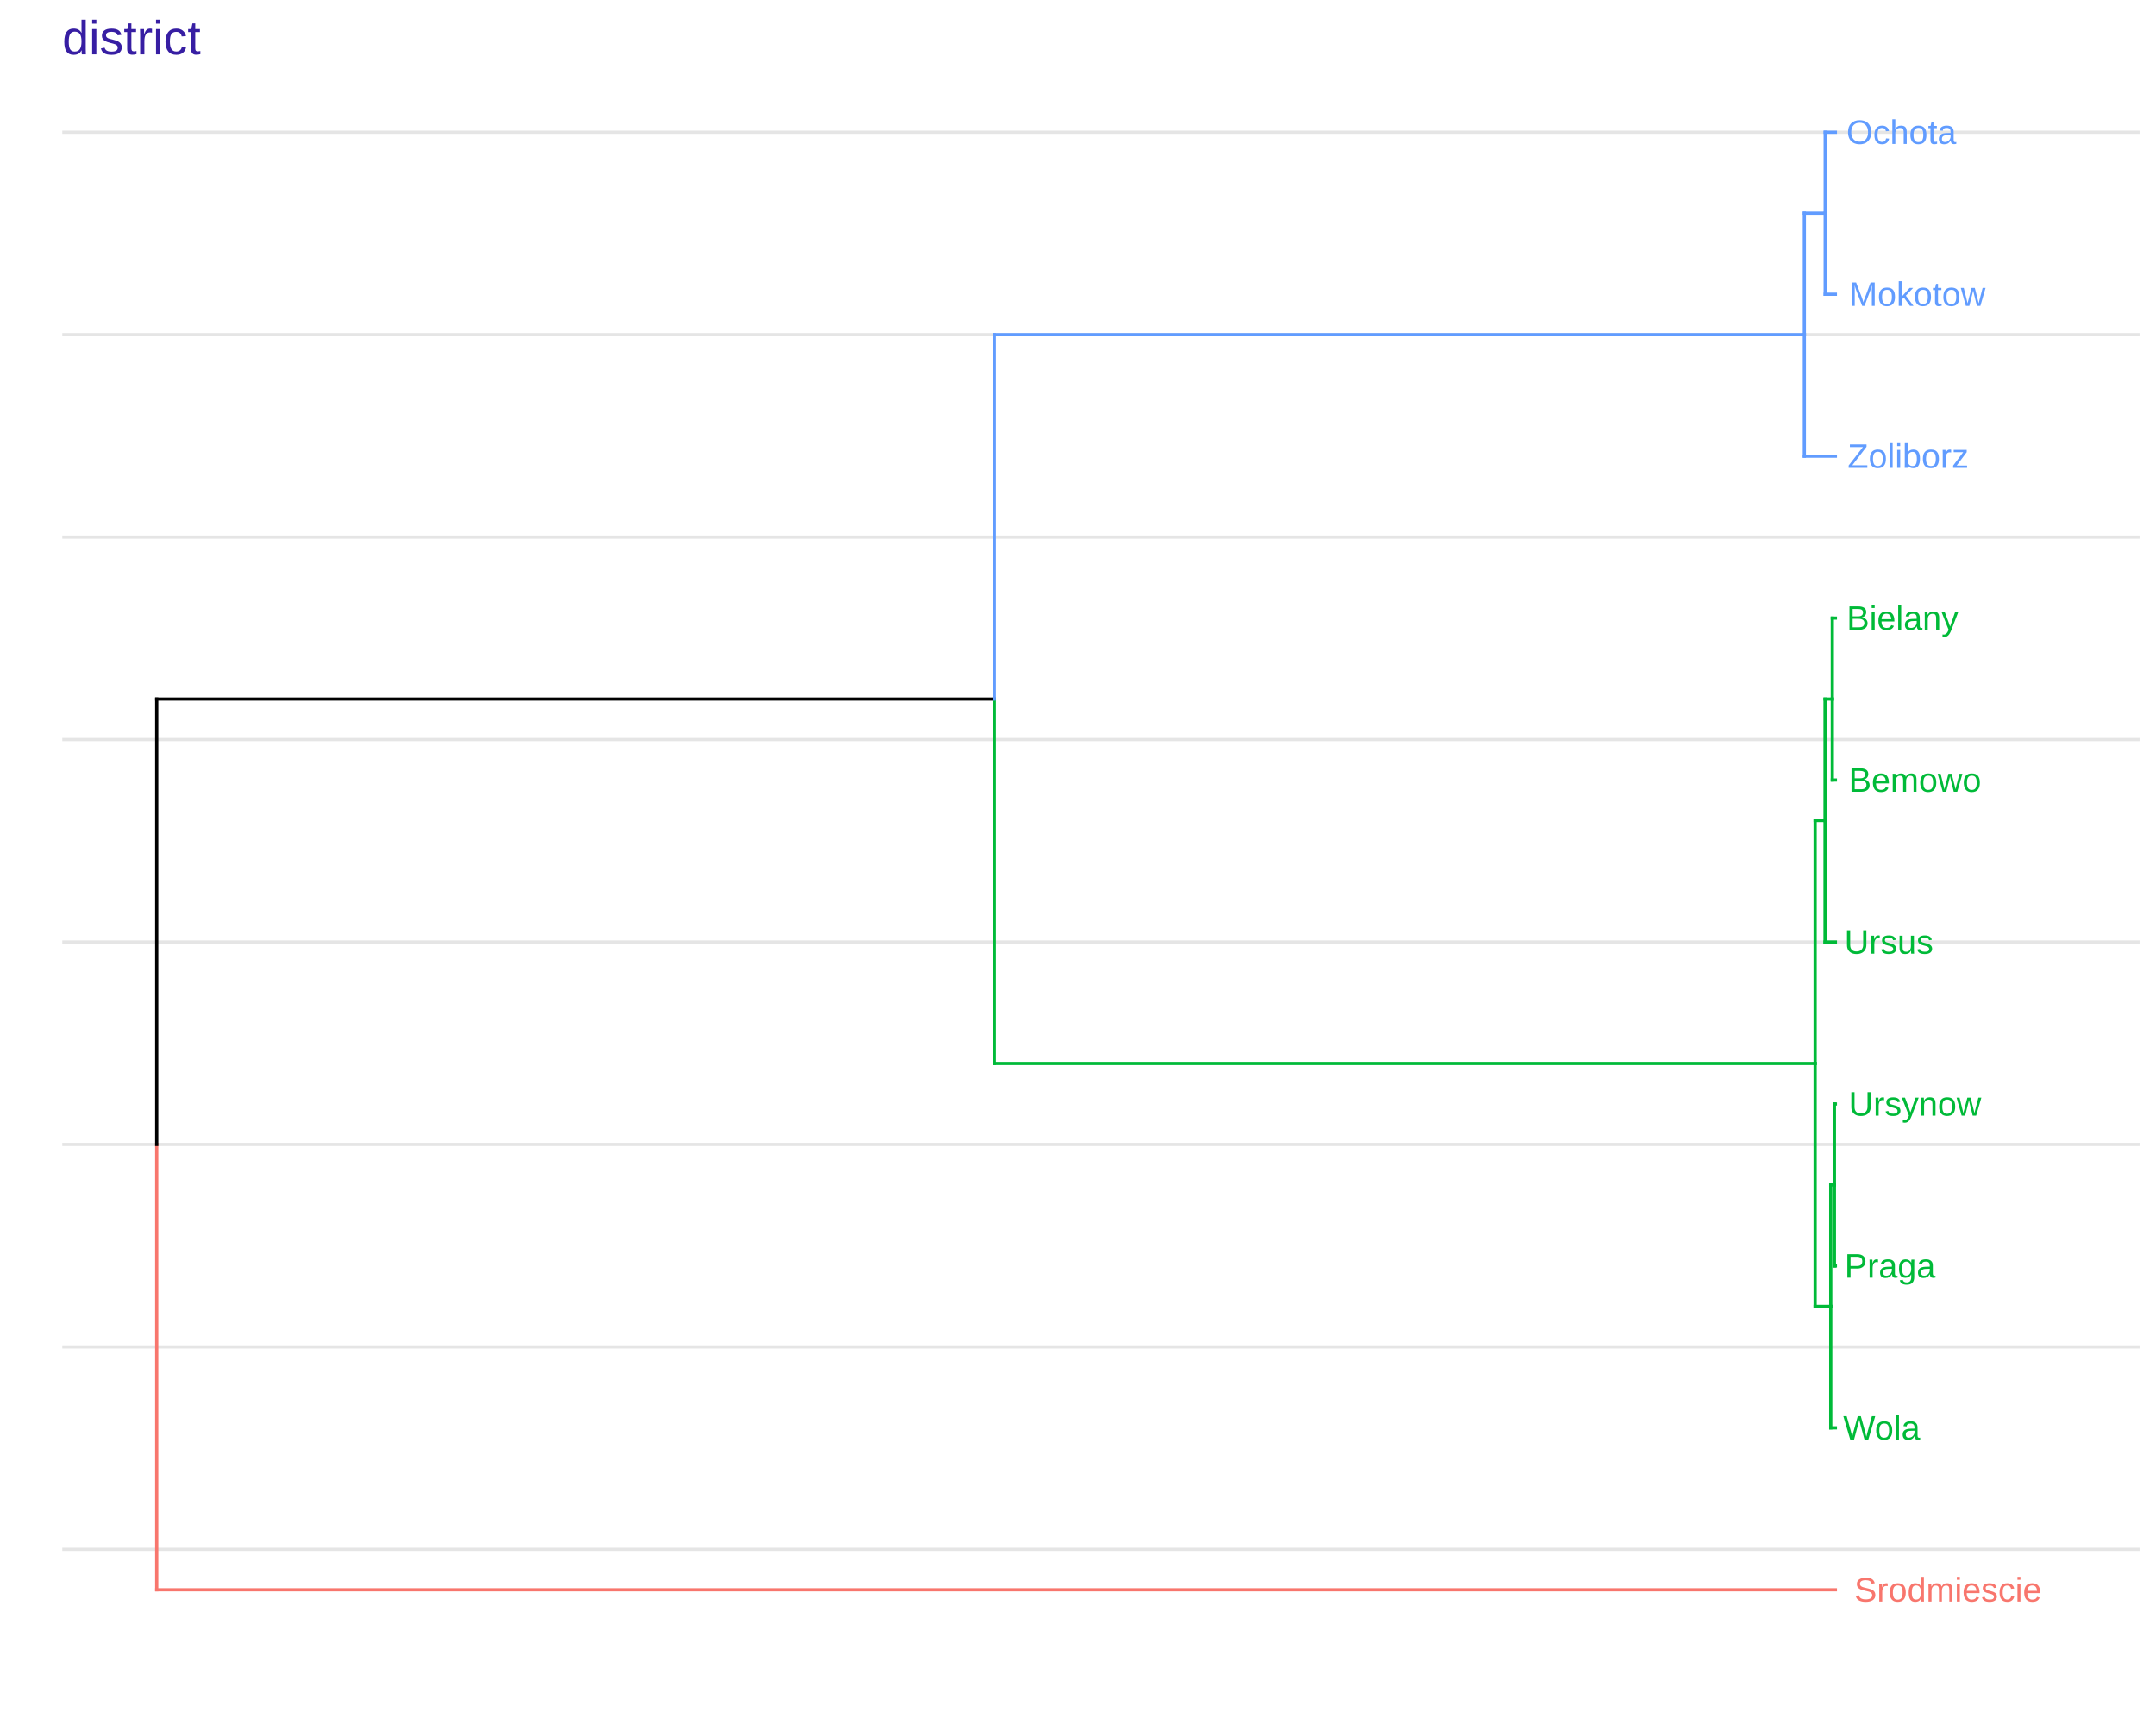
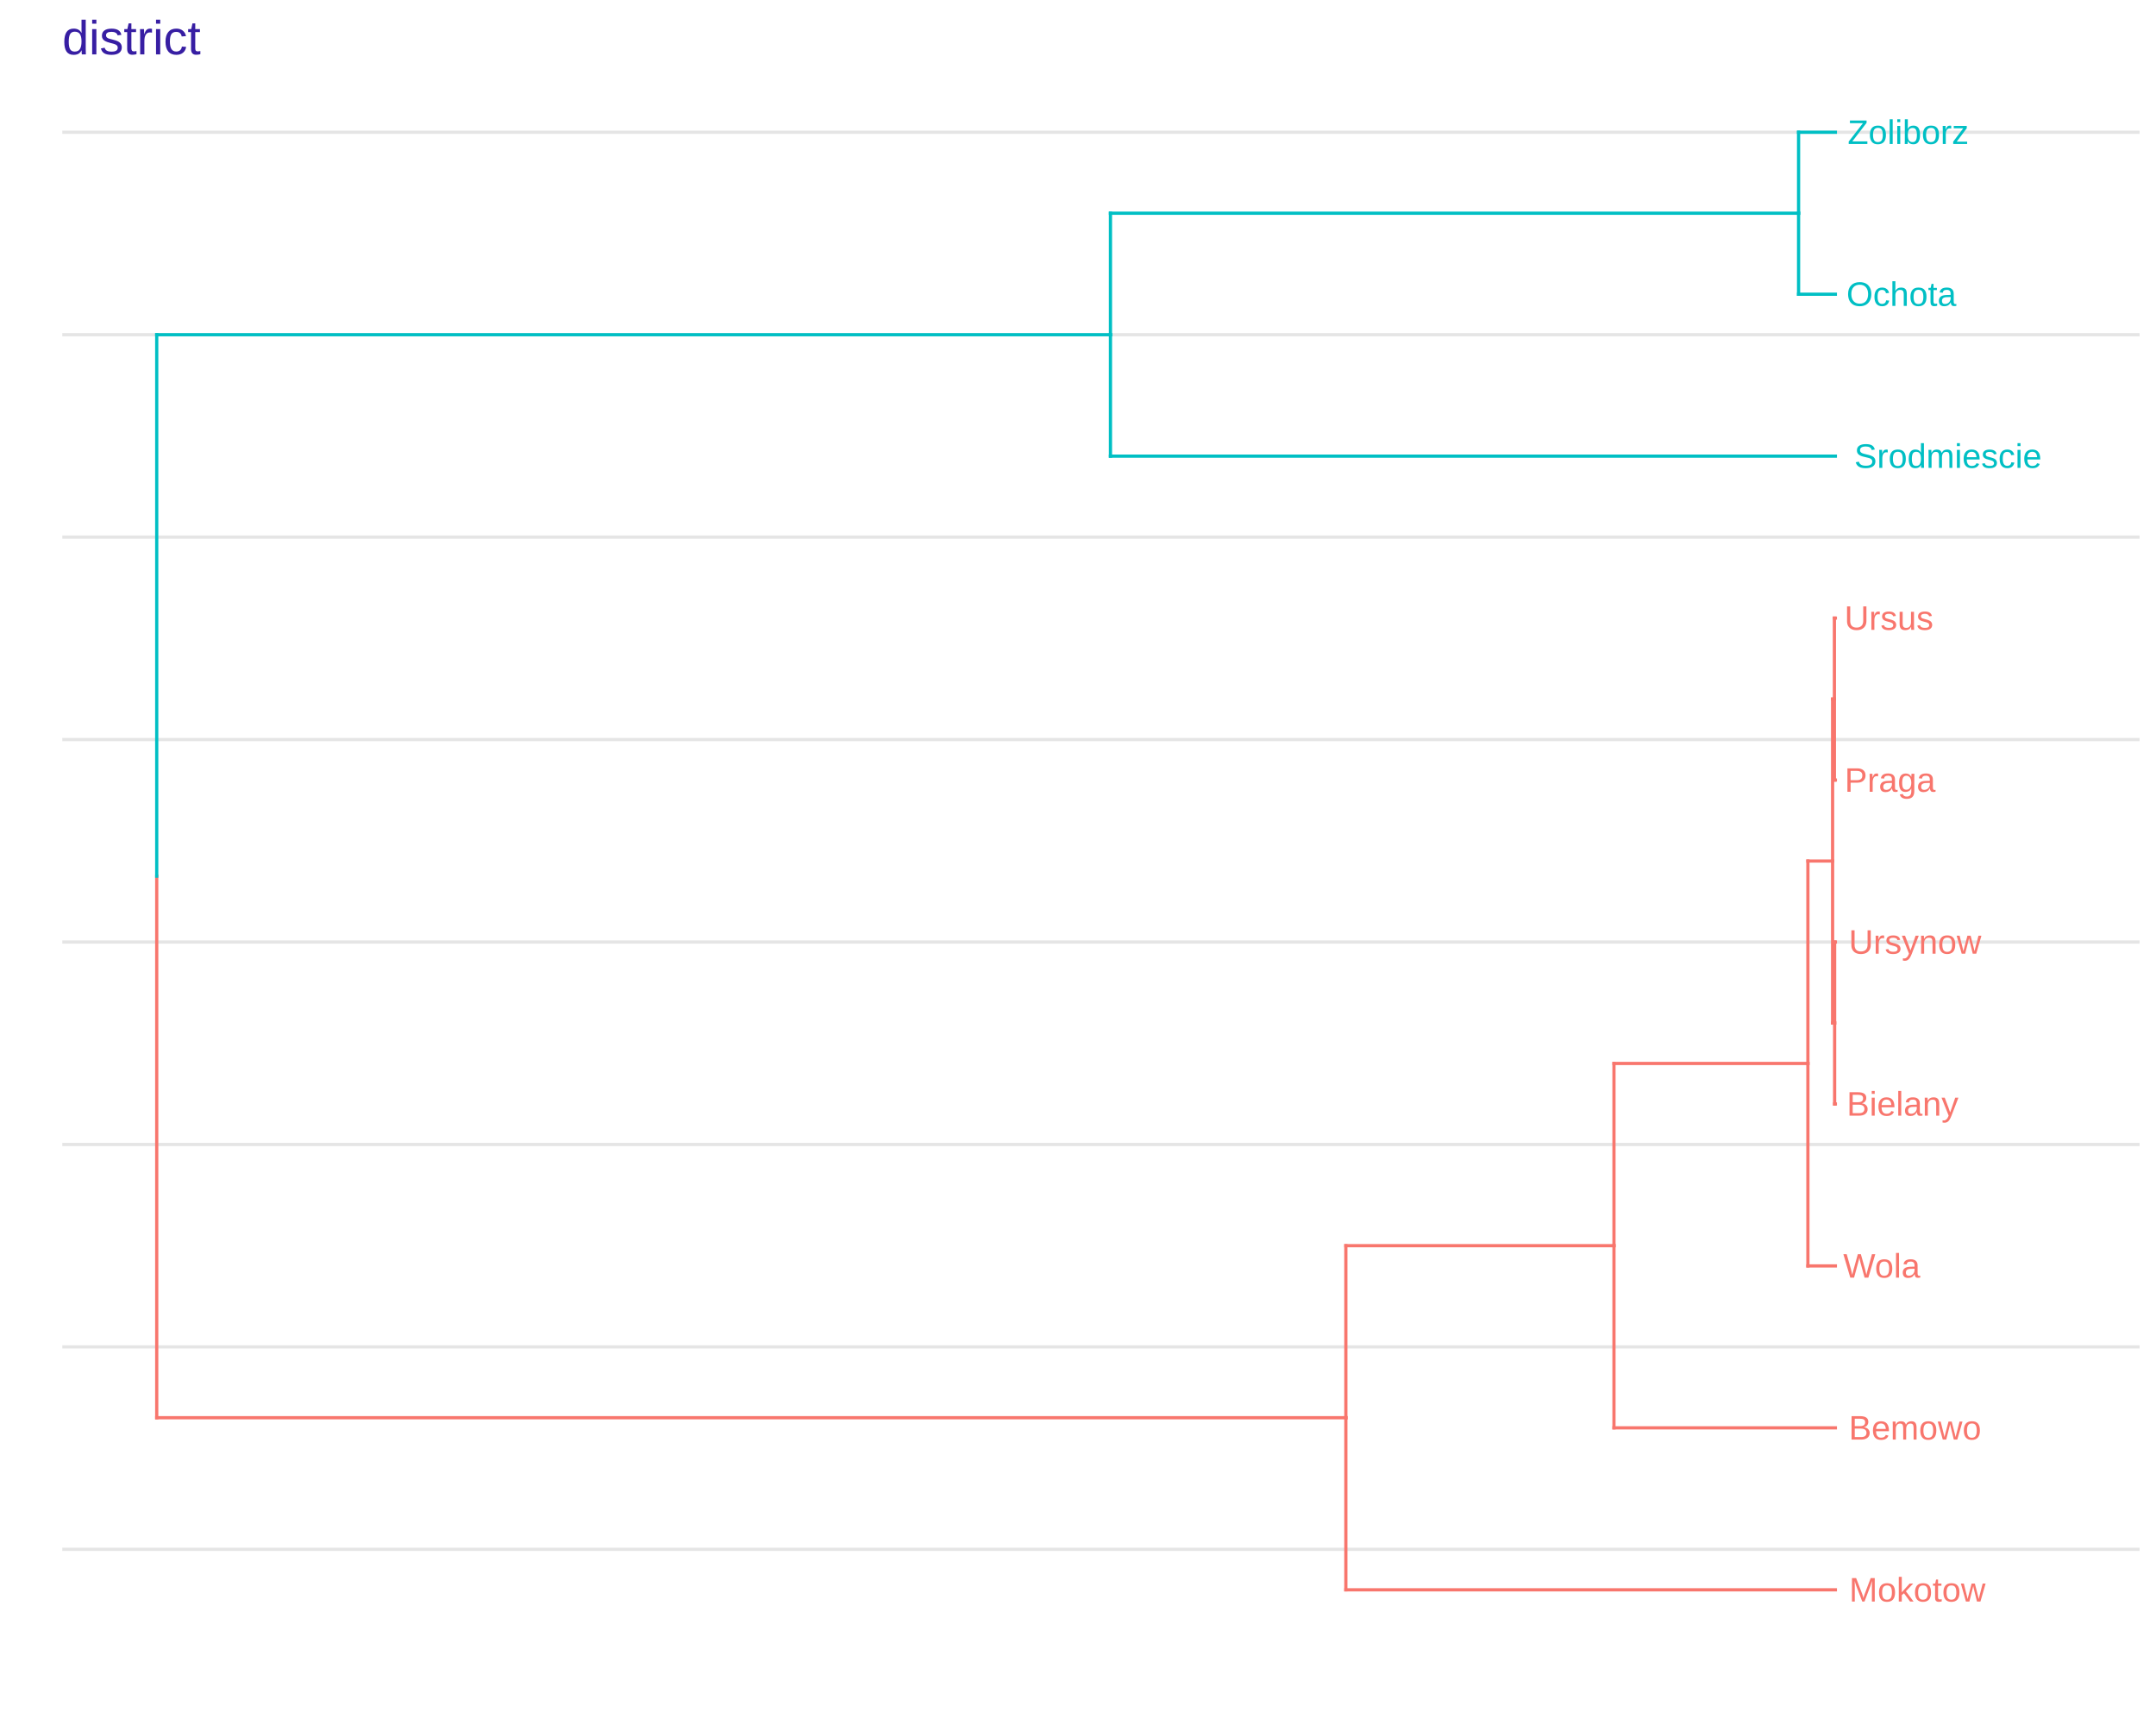
<svg xmlns="http://www.w3.org/2000/svg" viewBox="0 0 720.00 576.00">
  <defs>
    <style type="text/css">
    line, polyline, polygon, path, rect, circle {
      fill: none;
      stroke: #000000;
      stroke-linecap: round;
      stroke-linejoin: round;
      stroke-miterlimit: 10.00;
    }
  </style>
  </defs>
  <rect width="100%" height="100%" style="stroke: none; fill: #FFFFFF;" />
  <defs>
    <clipPath id="cpMjAuODB8NzE0LjUyfDU1NS4yMHwxOS44Mg==">
      <rect x="20.80" y="19.82" width="693.72" height="535.37" />
    </clipPath>
  </defs>
  <polyline points="20.80,517.34 714.52,517.34 " style="stroke-width: 1.07; stroke: #E5E5E5; stroke-linecap: butt;" clip-path="url(#cpMjAuODB8NzE0LjUyfDU1NS4yMHwxOS44Mg==)" />
  <polyline points="20.80,382.15 714.52,382.15 " style="stroke-width: 1.07; stroke: #E5E5E5; stroke-linecap: butt;" clip-path="url(#cpMjAuODB8NzE0LjUyfDU1NS4yMHwxOS44Mg==)" />
  <polyline points="20.80,246.95 714.52,246.95 " style="stroke-width: 1.07; stroke: #E5E5E5; stroke-linecap: butt;" clip-path="url(#cpMjAuODB8NzE0LjUyfDU1NS4yMHwxOS44Mg==)" />
  <polyline points="20.80,111.76 714.52,111.76 " style="stroke-width: 1.07; stroke: #E5E5E5; stroke-linecap: butt;" clip-path="url(#cpMjAuODB8NzE0LjUyfDU1NS4yMHwxOS44Mg==)" />
  <polyline points="20.80,449.74 714.52,449.74 " style="stroke-width: 1.07; stroke: #E5E5E5; stroke-linecap: butt;" clip-path="url(#cpMjAuODB8NzE0LjUyfDU1NS4yMHwxOS44Mg==)" />
  <polyline points="20.80,314.55 714.52,314.55 " style="stroke-width: 1.07; stroke: #E5E5E5; stroke-linecap: butt;" clip-path="url(#cpMjAuODB8NzE0LjUyfDU1NS4yMHwxOS44Mg==)" />
  <polyline points="20.80,179.35 714.52,179.35 " style="stroke-width: 1.07; stroke: #E5E5E5; stroke-linecap: butt;" clip-path="url(#cpMjAuODB8NzE0LjUyfDU1NS4yMHwxOS44Mg==)" />
  <polyline points="20.80,44.16 714.52,44.16 " style="stroke-width: 1.07; stroke: #E5E5E5; stroke-linecap: butt;" clip-path="url(#cpMjAuODB8NzE0LjUyfDU1NS4yMHwxOS44Mg==)" />
-   <line x1="52.34" y1="382.15" x2="52.34" y2="530.86" style="stroke-width: 1.07; stroke: #F8766D; stroke-linecap: square;" clip-path="url(#cpMjAuODB8NzE0LjUyfDU1NS4yMHwxOS44Mg==)" />
-   <line x1="52.34" y1="530.86" x2="612.92" y2="530.86" style="stroke-width: 1.07; stroke: #F8766D; stroke-linecap: square;" clip-path="url(#cpMjAuODB8NzE0LjUyfDU1NS4yMHwxOS44Mg==)" />
-   <line x1="52.34" y1="382.15" x2="52.34" y2="233.43" style="stroke-width: 1.07; stroke-linecap: square;" clip-path="url(#cpMjAuODB8NzE0LjUyfDU1NS4yMHwxOS44Mg==)" />
-   <line x1="52.34" y1="233.43" x2="332.07" y2="233.43" style="stroke-width: 1.07; stroke-linecap: square;" clip-path="url(#cpMjAuODB8NzE0LjUyfDU1NS4yMHwxOS44Mg==)" />
-   <line x1="332.07" y1="233.43" x2="332.07" y2="355.11" style="stroke-width: 1.07; stroke: #00BA38; stroke-linecap: square;" clip-path="url(#cpMjAuODB8NzE0LjUyfDU1NS4yMHwxOS44Mg==)" />
-   <line x1="332.07" y1="355.11" x2="606.16" y2="355.11" style="stroke-width: 1.07; stroke: #00BA38; stroke-linecap: square;" clip-path="url(#cpMjAuODB8NzE0LjUyfDU1NS4yMHwxOS44Mg==)" />
-   <line x1="606.16" y1="355.11" x2="606.16" y2="436.23" style="stroke-width: 1.07; stroke: #00BA38; stroke-linecap: square;" clip-path="url(#cpMjAuODB8NzE0LjUyfDU1NS4yMHwxOS44Mg==)" />
-   <line x1="606.16" y1="436.23" x2="611.38" y2="436.23" style="stroke-width: 1.07; stroke: #00BA38; stroke-linecap: square;" clip-path="url(#cpMjAuODB8NzE0LjUyfDU1NS4yMHwxOS44Mg==)" />
-   <line x1="611.38" y1="436.23" x2="611.38" y2="476.78" style="stroke-width: 1.07; stroke: #00BA38; stroke-linecap: square;" clip-path="url(#cpMjAuODB8NzE0LjUyfDU1NS4yMHwxOS44Mg==)" />
-   <line x1="611.38" y1="476.78" x2="612.92" y2="476.78" style="stroke-width: 1.07; stroke: #00BA38; stroke-linecap: square;" clip-path="url(#cpMjAuODB8NzE0LjUyfDU1NS4yMHwxOS44Mg==)" />
-   <line x1="611.38" y1="436.23" x2="611.38" y2="395.67" style="stroke-width: 1.07; stroke: #00BA38; stroke-linecap: square;" clip-path="url(#cpMjAuODB8NzE0LjUyfDU1NS4yMHwxOS44Mg==)" />
-   <line x1="611.38" y1="395.67" x2="612.60" y2="395.67" style="stroke-width: 1.07; stroke: #00BA38; stroke-linecap: square;" clip-path="url(#cpMjAuODB8NzE0LjUyfDU1NS4yMHwxOS44Mg==)" />
-   <line x1="612.60" y1="395.67" x2="612.60" y2="422.71" style="stroke-width: 1.07; stroke: #00BA38; stroke-linecap: square;" clip-path="url(#cpMjAuODB8NzE0LjUyfDU1NS4yMHwxOS44Mg==)" />
-   <line x1="612.60" y1="422.71" x2="612.92" y2="422.71" style="stroke-width: 1.07; stroke: #00BA38; stroke-linecap: square;" clip-path="url(#cpMjAuODB8NzE0LjUyfDU1NS4yMHwxOS44Mg==)" />
-   <line x1="612.60" y1="395.67" x2="612.60" y2="368.63" style="stroke-width: 1.07; stroke: #00BA38; stroke-linecap: square;" clip-path="url(#cpMjAuODB8NzE0LjUyfDU1NS4yMHwxOS44Mg==)" />
-   <line x1="612.60" y1="368.63" x2="612.92" y2="368.63" style="stroke-width: 1.07; stroke: #00BA38; stroke-linecap: square;" clip-path="url(#cpMjAuODB8NzE0LjUyfDU1NS4yMHwxOS44Mg==)" />
-   <line x1="606.16" y1="355.11" x2="606.16" y2="273.99" style="stroke-width: 1.07; stroke: #00BA38; stroke-linecap: square;" clip-path="url(#cpMjAuODB8NzE0LjUyfDU1NS4yMHwxOS44Mg==)" />
-   <line x1="606.16" y1="273.99" x2="609.47" y2="273.99" style="stroke-width: 1.07; stroke: #00BA38; stroke-linecap: square;" clip-path="url(#cpMjAuODB8NzE0LjUyfDU1NS4yMHwxOS44Mg==)" />
-   <line x1="609.47" y1="273.99" x2="609.47" y2="314.55" style="stroke-width: 1.07; stroke: #00BA38; stroke-linecap: square;" clip-path="url(#cpMjAuODB8NzE0LjUyfDU1NS4yMHwxOS44Mg==)" />
-   <line x1="609.47" y1="314.55" x2="612.92" y2="314.55" style="stroke-width: 1.07; stroke: #00BA38; stroke-linecap: square;" clip-path="url(#cpMjAuODB8NzE0LjUyfDU1NS4yMHwxOS44Mg==)" />
-   <line x1="609.47" y1="273.99" x2="609.47" y2="233.43" style="stroke-width: 1.07; stroke: #00BA38; stroke-linecap: square;" clip-path="url(#cpMjAuODB8NzE0LjUyfDU1NS4yMHwxOS44Mg==)" />
-   <line x1="609.47" y1="233.43" x2="611.90" y2="233.43" style="stroke-width: 1.07; stroke: #00BA38; stroke-linecap: square;" clip-path="url(#cpMjAuODB8NzE0LjUyfDU1NS4yMHwxOS44Mg==)" />
-   <line x1="611.90" y1="233.43" x2="611.90" y2="260.47" style="stroke-width: 1.07; stroke: #00BA38; stroke-linecap: square;" clip-path="url(#cpMjAuODB8NzE0LjUyfDU1NS4yMHwxOS44Mg==)" />
-   <line x1="611.90" y1="260.47" x2="612.92" y2="260.47" style="stroke-width: 1.07; stroke: #00BA38; stroke-linecap: square;" clip-path="url(#cpMjAuODB8NzE0LjUyfDU1NS4yMHwxOS44Mg==)" />
-   <line x1="611.90" y1="233.43" x2="611.90" y2="206.39" style="stroke-width: 1.07; stroke: #00BA38; stroke-linecap: square;" clip-path="url(#cpMjAuODB8NzE0LjUyfDU1NS4yMHwxOS44Mg==)" />
-   <line x1="611.90" y1="206.39" x2="612.92" y2="206.39" style="stroke-width: 1.07; stroke: #00BA38; stroke-linecap: square;" clip-path="url(#cpMjAuODB8NzE0LjUyfDU1NS4yMHwxOS44Mg==)" />
-   <line x1="332.07" y1="233.43" x2="332.07" y2="111.76" style="stroke-width: 1.07; stroke: #619CFF; stroke-linecap: square;" clip-path="url(#cpMjAuODB8NzE0LjUyfDU1NS4yMHwxOS44Mg==)" />
-   <line x1="332.07" y1="111.76" x2="602.56" y2="111.76" style="stroke-width: 1.07; stroke: #619CFF; stroke-linecap: square;" clip-path="url(#cpMjAuODB8NzE0LjUyfDU1NS4yMHwxOS44Mg==)" />
-   <line x1="602.56" y1="111.76" x2="602.56" y2="152.31" style="stroke-width: 1.07; stroke: #619CFF; stroke-linecap: square;" clip-path="url(#cpMjAuODB8NzE0LjUyfDU1NS4yMHwxOS44Mg==)" />
-   <line x1="602.56" y1="152.31" x2="612.92" y2="152.31" style="stroke-width: 1.07; stroke: #619CFF; stroke-linecap: square;" clip-path="url(#cpMjAuODB8NzE0LjUyfDU1NS4yMHwxOS44Mg==)" />
-   <line x1="602.56" y1="111.76" x2="602.56" y2="71.20" style="stroke-width: 1.07; stroke: #619CFF; stroke-linecap: square;" clip-path="url(#cpMjAuODB8NzE0LjUyfDU1NS4yMHwxOS44Mg==)" />
-   <line x1="602.56" y1="71.20" x2="609.52" y2="71.20" style="stroke-width: 1.07; stroke: #619CFF; stroke-linecap: square;" clip-path="url(#cpMjAuODB8NzE0LjUyfDU1NS4yMHwxOS44Mg==)" />
-   <line x1="609.52" y1="71.20" x2="609.52" y2="98.24" style="stroke-width: 1.07; stroke: #619CFF; stroke-linecap: square;" clip-path="url(#cpMjAuODB8NzE0LjUyfDU1NS4yMHwxOS44Mg==)" />
-   <line x1="609.52" y1="98.24" x2="612.92" y2="98.24" style="stroke-width: 1.07; stroke: #619CFF; stroke-linecap: square;" clip-path="url(#cpMjAuODB8NzE0LjUyfDU1NS4yMHwxOS44Mg==)" />
-   <line x1="609.52" y1="71.20" x2="609.52" y2="44.16" style="stroke-width: 1.07; stroke: #619CFF; stroke-linecap: square;" clip-path="url(#cpMjAuODB8NzE0LjUyfDU1NS4yMHwxOS44Mg==)" />
-   <line x1="609.52" y1="44.16" x2="612.92" y2="44.16" style="stroke-width: 1.07; stroke: #619CFF; stroke-linecap: square;" clip-path="url(#cpMjAuODB8NzE0LjUyfDU1NS4yMHwxOS44Mg==)" />
+   <line x1="52.34" y1="292.58" x2="52.34" y2="473.40" style="stroke-width: 1.07; stroke: #F8766D; stroke-linecap: square;" clip-path="url(#cpMjAuODB8NzE0LjUyfDU1NS4yMHwxOS44Mg==)" />
+   <line x1="52.34" y1="473.40" x2="449.45" y2="473.40" style="stroke-width: 1.07; stroke: #F8766D; stroke-linecap: square;" clip-path="url(#cpMjAuODB8NzE0LjUyfDU1NS4yMHwxOS44Mg==)" />
+   <line x1="449.45" y1="473.40" x2="449.45" y2="530.86" style="stroke-width: 1.07; stroke: #F8766D; stroke-linecap: square;" clip-path="url(#cpMjAuODB8NzE0LjUyfDU1NS4yMHwxOS44Mg==)" />
+   <line x1="449.45" y1="530.86" x2="612.92" y2="530.86" style="stroke-width: 1.07; stroke: #F8766D; stroke-linecap: square;" clip-path="url(#cpMjAuODB8NzE0LjUyfDU1NS4yMHwxOS44Mg==)" />
+   <line x1="449.45" y1="473.40" x2="449.45" y2="415.95" style="stroke-width: 1.07; stroke: #F8766D; stroke-linecap: square;" clip-path="url(#cpMjAuODB8NzE0LjUyfDU1NS4yMHwxOS44Mg==)" />
+   <line x1="449.45" y1="415.95" x2="538.99" y2="415.95" style="stroke-width: 1.07; stroke: #F8766D; stroke-linecap: square;" clip-path="url(#cpMjAuODB8NzE0LjUyfDU1NS4yMHwxOS44Mg==)" />
+   <line x1="538.99" y1="415.95" x2="538.99" y2="476.78" style="stroke-width: 1.07; stroke: #F8766D; stroke-linecap: square;" clip-path="url(#cpMjAuODB8NzE0LjUyfDU1NS4yMHwxOS44Mg==)" />
+   <line x1="538.99" y1="476.78" x2="612.92" y2="476.78" style="stroke-width: 1.07; stroke: #F8766D; stroke-linecap: square;" clip-path="url(#cpMjAuODB8NzE0LjUyfDU1NS4yMHwxOS44Mg==)" />
+   <line x1="538.99" y1="415.95" x2="538.99" y2="355.11" style="stroke-width: 1.07; stroke: #F8766D; stroke-linecap: square;" clip-path="url(#cpMjAuODB8NzE0LjUyfDU1NS4yMHwxOS44Mg==)" />
+   <line x1="538.99" y1="355.11" x2="603.75" y2="355.11" style="stroke-width: 1.07; stroke: #F8766D; stroke-linecap: square;" clip-path="url(#cpMjAuODB8NzE0LjUyfDU1NS4yMHwxOS44Mg==)" />
+   <line x1="603.75" y1="355.11" x2="603.75" y2="422.71" style="stroke-width: 1.07; stroke: #F8766D; stroke-linecap: square;" clip-path="url(#cpMjAuODB8NzE0LjUyfDU1NS4yMHwxOS44Mg==)" />
+   <line x1="603.75" y1="422.71" x2="612.92" y2="422.71" style="stroke-width: 1.07; stroke: #F8766D; stroke-linecap: square;" clip-path="url(#cpMjAuODB8NzE0LjUyfDU1NS4yMHwxOS44Mg==)" />
+   <line x1="603.75" y1="355.11" x2="603.75" y2="287.51" style="stroke-width: 1.07; stroke: #F8766D; stroke-linecap: square;" clip-path="url(#cpMjAuODB8NzE0LjUyfDU1NS4yMHwxOS44Mg==)" />
+   <line x1="603.75" y1="287.51" x2="612.00" y2="287.51" style="stroke-width: 1.07; stroke: #F8766D; stroke-linecap: square;" clip-path="url(#cpMjAuODB8NzE0LjUyfDU1NS4yMHwxOS44Mg==)" />
+   <line x1="612.00" y1="287.51" x2="612.00" y2="341.59" style="stroke-width: 1.07; stroke: #F8766D; stroke-linecap: square;" clip-path="url(#cpMjAuODB8NzE0LjUyfDU1NS4yMHwxOS44Mg==)" />
+   <line x1="612.00" y1="341.59" x2="612.68" y2="341.59" style="stroke-width: 1.07; stroke: #F8766D; stroke-linecap: square;" clip-path="url(#cpMjAuODB8NzE0LjUyfDU1NS4yMHwxOS44Mg==)" />
+   <line x1="612.68" y1="341.59" x2="612.68" y2="368.63" style="stroke-width: 1.07; stroke: #F8766D; stroke-linecap: square;" clip-path="url(#cpMjAuODB8NzE0LjUyfDU1NS4yMHwxOS44Mg==)" />
+   <line x1="612.68" y1="368.63" x2="612.92" y2="368.63" style="stroke-width: 1.07; stroke: #F8766D; stroke-linecap: square;" clip-path="url(#cpMjAuODB8NzE0LjUyfDU1NS4yMHwxOS44Mg==)" />
+   <line x1="612.68" y1="341.59" x2="612.68" y2="314.55" style="stroke-width: 1.07; stroke: #F8766D; stroke-linecap: square;" clip-path="url(#cpMjAuODB8NzE0LjUyfDU1NS4yMHwxOS44Mg==)" />
+   <line x1="612.68" y1="314.55" x2="612.92" y2="314.55" style="stroke-width: 1.07; stroke: #F8766D; stroke-linecap: square;" clip-path="url(#cpMjAuODB8NzE0LjUyfDU1NS4yMHwxOS44Mg==)" />
+   <line x1="612.00" y1="287.51" x2="612.00" y2="233.43" style="stroke-width: 1.07; stroke: #F8766D; stroke-linecap: square;" clip-path="url(#cpMjAuODB8NzE0LjUyfDU1NS4yMHwxOS44Mg==)" />
+   <line x1="612.00" y1="233.43" x2="612.60" y2="233.43" style="stroke-width: 1.07; stroke: #F8766D; stroke-linecap: square;" clip-path="url(#cpMjAuODB8NzE0LjUyfDU1NS4yMHwxOS44Mg==)" />
+   <line x1="612.60" y1="233.43" x2="612.60" y2="260.47" style="stroke-width: 1.07; stroke: #F8766D; stroke-linecap: square;" clip-path="url(#cpMjAuODB8NzE0LjUyfDU1NS4yMHwxOS44Mg==)" />
+   <line x1="612.60" y1="260.47" x2="612.92" y2="260.47" style="stroke-width: 1.07; stroke: #F8766D; stroke-linecap: square;" clip-path="url(#cpMjAuODB8NzE0LjUyfDU1NS4yMHwxOS44Mg==)" />
+   <line x1="612.60" y1="233.43" x2="612.60" y2="206.39" style="stroke-width: 1.07; stroke: #F8766D; stroke-linecap: square;" clip-path="url(#cpMjAuODB8NzE0LjUyfDU1NS4yMHwxOS44Mg==)" />
+   <line x1="612.60" y1="206.39" x2="612.92" y2="206.39" style="stroke-width: 1.07; stroke: #F8766D; stroke-linecap: square;" clip-path="url(#cpMjAuODB8NzE0LjUyfDU1NS4yMHwxOS44Mg==)" />
+   <line x1="52.34" y1="292.58" x2="52.34" y2="111.76" style="stroke-width: 1.07; stroke: #00BFC4; stroke-linecap: square;" clip-path="url(#cpMjAuODB8NzE0LjUyfDU1NS4yMHwxOS44Mg==)" />
+   <line x1="52.34" y1="111.76" x2="370.84" y2="111.76" style="stroke-width: 1.07; stroke: #00BFC4; stroke-linecap: square;" clip-path="url(#cpMjAuODB8NzE0LjUyfDU1NS4yMHwxOS44Mg==)" />
+   <line x1="370.84" y1="111.76" x2="370.84" y2="152.31" style="stroke-width: 1.07; stroke: #00BFC4; stroke-linecap: square;" clip-path="url(#cpMjAuODB8NzE0LjUyfDU1NS4yMHwxOS44Mg==)" />
+   <line x1="370.84" y1="152.31" x2="612.92" y2="152.31" style="stroke-width: 1.07; stroke: #00BFC4; stroke-linecap: square;" clip-path="url(#cpMjAuODB8NzE0LjUyfDU1NS4yMHwxOS44Mg==)" />
+   <line x1="370.84" y1="111.76" x2="370.84" y2="71.20" style="stroke-width: 1.07; stroke: #00BFC4; stroke-linecap: square;" clip-path="url(#cpMjAuODB8NzE0LjUyfDU1NS4yMHwxOS44Mg==)" />
+   <line x1="370.84" y1="71.20" x2="600.64" y2="71.20" style="stroke-width: 1.07; stroke: #00BFC4; stroke-linecap: square;" clip-path="url(#cpMjAuODB8NzE0LjUyfDU1NS4yMHwxOS44Mg==)" />
+   <line x1="600.64" y1="71.20" x2="600.64" y2="98.24" style="stroke-width: 1.07; stroke: #00BFC4; stroke-linecap: square;" clip-path="url(#cpMjAuODB8NzE0LjUyfDU1NS4yMHwxOS44Mg==)" />
+   <line x1="600.64" y1="98.24" x2="612.92" y2="98.24" style="stroke-width: 1.07; stroke: #00BFC4; stroke-linecap: square;" clip-path="url(#cpMjAuODB8NzE0LjUyfDU1NS4yMHwxOS44Mg==)" />
+   <line x1="600.64" y1="71.20" x2="600.64" y2="44.16" style="stroke-width: 1.07; stroke: #00BFC4; stroke-linecap: square;" clip-path="url(#cpMjAuODB8NzE0LjUyfDU1NS4yMHwxOS44Mg==)" />
+   <line x1="600.64" y1="44.16" x2="612.92" y2="44.16" style="stroke-width: 1.07; stroke: #00BFC4; stroke-linecap: square;" clip-path="url(#cpMjAuODB8NzE0LjUyfDU1NS4yMHwxOS44Mg==)" />
  <g clip-path="url(#cpMjAuODB8NzE0LjUyfDU1NS4yMHwxOS44Mg==)">
-     <text x="619.21" y="534.78" style="font-size: 11.38px; fill: #F8766D; font-family: Liberation Sans;" textLength="62.59px" lengthAdjust="spacingAndGlyphs">Srodmiescie</text>
+     <text x="617.53" y="534.78" style="font-size: 11.38px; fill: #F8766D; font-family: Liberation Sans;" textLength="45.52px" lengthAdjust="spacingAndGlyphs">Mokotow</text>
  </g>
  <g clip-path="url(#cpMjAuODB8NzE0LjUyfDU1NS4yMHwxOS44Mg==)">
-     <text x="615.53" y="480.70" style="font-size: 11.38px; fill: #00BA38; font-family: Liberation Sans;" textLength="25.72px" lengthAdjust="spacingAndGlyphs">Wola</text>
+     <text x="617.40" y="480.70" style="font-size: 11.38px; fill: #F8766D; font-family: Liberation Sans;" textLength="44.27px" lengthAdjust="spacingAndGlyphs">Bemowo</text>
  </g>
  <g clip-path="url(#cpMjAuODB8NzE0LjUyfDU1NS4yMHwxOS44Mg==)">
-     <text x="615.99" y="426.62" style="font-size: 11.38px; fill: #00BA38; font-family: Liberation Sans;" textLength="30.36px" lengthAdjust="spacingAndGlyphs">Praga</text>
+     <text x="615.55" y="426.62" style="font-size: 11.38px; fill: #F8766D; font-family: Liberation Sans;" textLength="25.72px" lengthAdjust="spacingAndGlyphs">Wola</text>
  </g>
  <g clip-path="url(#cpMjAuODB8NzE0LjUyfDU1NS4yMHwxOS44Mg==)">
-     <text x="617.38" y="372.54" style="font-size: 11.38px; fill: #00BA38; font-family: Liberation Sans;" textLength="44.25px" lengthAdjust="spacingAndGlyphs">Ursynow</text>
+     <text x="616.71" y="372.54" style="font-size: 11.38px; fill: #F8766D; font-family: Liberation Sans;" textLength="37.33px" lengthAdjust="spacingAndGlyphs">Bielany</text>
  </g>
  <g clip-path="url(#cpMjAuODB8NzE0LjUyfDU1NS4yMHwxOS44Mg==)">
-     <text x="615.93" y="318.46" style="font-size: 11.38px; fill: #00BA38; font-family: Liberation Sans;" textLength="29.70px" lengthAdjust="spacingAndGlyphs">Ursus</text>
+     <text x="617.40" y="318.46" style="font-size: 11.38px; fill: #F8766D; font-family: Liberation Sans;" textLength="44.25px" lengthAdjust="spacingAndGlyphs">Ursynow</text>
  </g>
  <g clip-path="url(#cpMjAuODB8NzE0LjUyfDU1NS4yMHwxOS44Mg==)">
-     <text x="617.38" y="264.39" style="font-size: 11.38px; fill: #00BA38; font-family: Liberation Sans;" textLength="44.27px" lengthAdjust="spacingAndGlyphs">Bemowo</text>
+     <text x="616.01" y="264.39" style="font-size: 11.38px; fill: #F8766D; font-family: Liberation Sans;" textLength="30.36px" lengthAdjust="spacingAndGlyphs">Praga</text>
  </g>
  <g clip-path="url(#cpMjAuODB8NzE0LjUyfDU1NS4yMHwxOS44Mg==)">
-     <text x="616.69" y="210.31" style="font-size: 11.38px; fill: #00BA38; font-family: Liberation Sans;" textLength="37.33px" lengthAdjust="spacingAndGlyphs">Bielany</text>
+     <text x="615.95" y="210.31" style="font-size: 11.38px; fill: #F8766D; font-family: Liberation Sans;" textLength="29.70px" lengthAdjust="spacingAndGlyphs">Ursus</text>
  </g>
  <g clip-path="url(#cpMjAuODB8NzE0LjUyfDU1NS4yMHwxOS44Mg==)">
-     <text x="617.00" y="156.23" style="font-size: 11.38px; fill: #619CFF; font-family: Liberation Sans;" textLength="40.47px" lengthAdjust="spacingAndGlyphs">Zoliborz</text>
+     <text x="619.23" y="156.23" style="font-size: 11.38px; fill: #00BFC4; font-family: Liberation Sans;" textLength="62.59px" lengthAdjust="spacingAndGlyphs">Srodmiescie</text>
  </g>
  <g clip-path="url(#cpMjAuODB8NzE0LjUyfDU1NS4yMHwxOS44Mg==)">
-     <text x="617.51" y="102.15" style="font-size: 11.38px; fill: #619CFF; font-family: Liberation Sans;" textLength="45.52px" lengthAdjust="spacingAndGlyphs">Mokotow</text>
+     <text x="616.64" y="102.15" style="font-size: 11.38px; fill: #00BFC4; font-family: Liberation Sans;" textLength="36.67px" lengthAdjust="spacingAndGlyphs">Ochota</text>
  </g>
  <g clip-path="url(#cpMjAuODB8NzE0LjUyfDU1NS4yMHwxOS44Mg==)">
-     <text x="616.62" y="48.07" style="font-size: 11.38px; fill: #619CFF; font-family: Liberation Sans;" textLength="36.67px" lengthAdjust="spacingAndGlyphs">Ochota</text>
+     <text x="617.02" y="48.07" style="font-size: 11.38px; fill: #00BFC4; font-family: Liberation Sans;" textLength="40.47px" lengthAdjust="spacingAndGlyphs">Zoliborz</text>
  </g>
  <defs>
    <clipPath id="cpMC4wMHw3MjAuMDB8NTc2LjAwfDAuMDA=">
      <rect x="0.00" y="0.00" width="720.00" height="576.00" />
    </clipPath>
  </defs>
  <g clip-path="url(#cpMC4wMHw3MjAuMDB8NTc2LjAwfDAuMDA=)">
    <text x="20.80" y="18.16" style="font-size: 16.00px; fill: #371EA3; font-family: Liberation Sans;" textLength="46.27px" lengthAdjust="spacingAndGlyphs">district</text>
  </g>
</svg>
